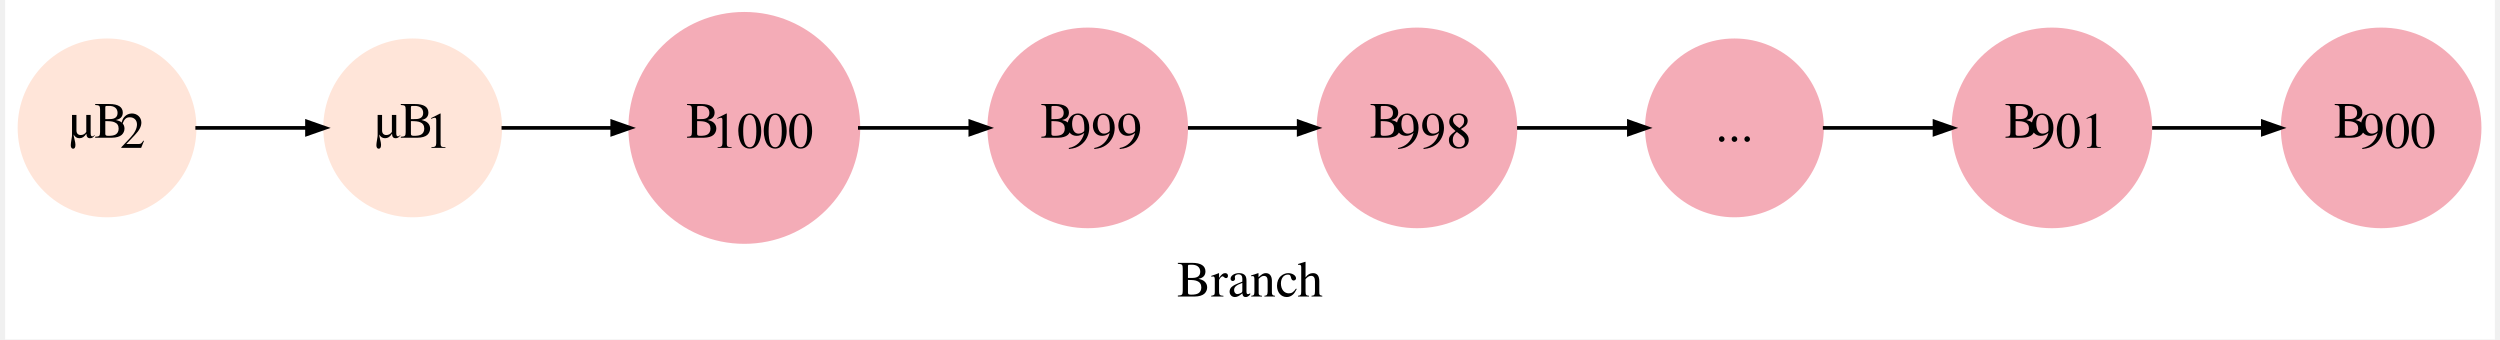
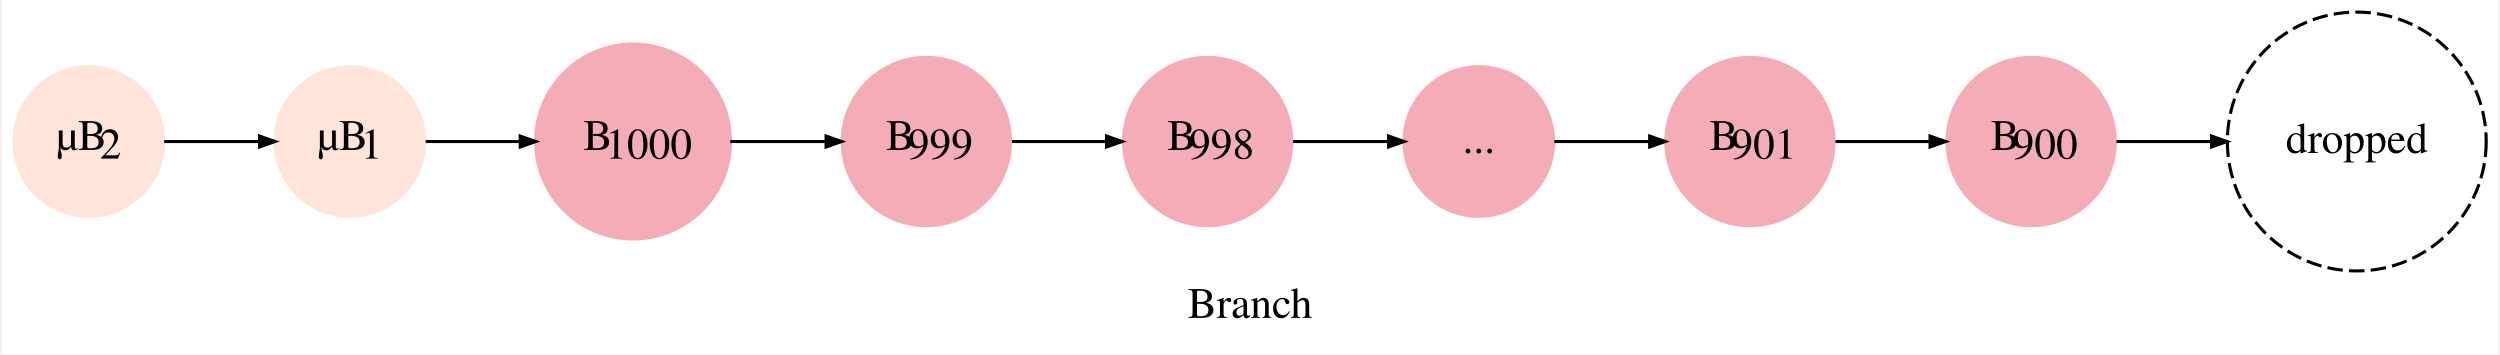
- <svg xmlns="http://www.w3.org/2000/svg" width="685pt" height="93pt" viewBox="0.00 0.00 685.06 93.39">
-   <g id="graph0" class="graph" transform="scale(1 1) rotate(0) translate(4 89.39)">
-     <polygon fill="white" stroke="transparent" points="-4,4 -4,-89.39 681.06,-89.39 681.06,4 -4,4" />
-     <text text-anchor="middle" x="338.53" y="-7.8" font-family="Times,serif" font-size="14.00">Branch</text>
+ <svg xmlns="http://www.w3.org/2000/svg" width="804pt" height="114pt" viewBox="0.00 0.00 804.25 114.19">
+   <g id="graph0" class="graph" transform="scale(1 1) rotate(0) translate(4 110.19)">
+     <polygon fill="white" stroke="transparent" points="-4,4 -4,-110.19 800.25,-110.19 800.25,4 -4,4" />
+     <text text-anchor="middle" x="398.13" y="-7.8" font-family="Times,serif" font-size="14.00">Branch</text>
    <g id="node1" class="node">
-       <ellipse fill="#ffe5d9" stroke="#ffe5d9" cx="24.05" cy="-54.2" rx="24.1" ry="24.1" />
-       <text text-anchor="start" x="13.55" y="-51.5" font-family="Times,serif" font-size="14.00">µB</text>
-       <text text-anchor="start" x="27.55" y="-51.5" font-family="Times,serif" baseline-shift="sub" font-size="14.00">2</text>
+       <ellipse fill="#ffe5d9" stroke="#ffe5d9" cx="24.05" cy="-64.6" rx="24.1" ry="24.1" />
+       <text text-anchor="start" x="13.55" y="-61.9" font-family="Times,serif" font-size="14.00">µB</text>
+       <text text-anchor="start" x="27.55" y="-61.9" font-family="Times,serif" baseline-shift="sub" font-size="14.00">2</text>
    </g>
    <g id="node2" class="node">
-       <ellipse fill="#ffe5d9" stroke="#ffe5d9" cx="108.14" cy="-54.2" rx="24.1" ry="24.1" />
-       <text text-anchor="start" x="97.64" y="-51.5" font-family="Times,serif" font-size="14.00">µB</text>
-       <text text-anchor="start" x="111.64" y="-51.5" font-family="Times,serif" baseline-shift="sub" font-size="14.00">1</text>
+       <ellipse fill="#ffe5d9" stroke="#ffe5d9" cx="108.14" cy="-64.6" rx="24.1" ry="24.1" />
+       <text text-anchor="start" x="97.64" y="-61.9" font-family="Times,serif" font-size="14.00">µB</text>
+       <text text-anchor="start" x="111.64" y="-61.9" font-family="Times,serif" baseline-shift="sub" font-size="14.00">1</text>
    </g>
    <g id="edge1" class="edge">
-       <path fill="none" stroke="black" d="M48.35,-54.2C57.88,-54.2 68.99,-54.2 78.96,-54.2" />
-       <polygon fill="black" stroke="black" points="79.06,-55.95 84.06,-54.2 79.06,-52.45 79.06,-55.95" />
+       <path fill="none" stroke="black" d="M48.35,-64.6C57.88,-64.6 68.99,-64.6 78.96,-64.6" />
+       <polygon fill="black" stroke="black" points="79.06,-66.35 84.06,-64.6 79.06,-62.85 79.06,-66.35" />
    </g>
    <g id="node3" class="node">
-       <ellipse fill="#f4acb7" stroke="#f4acb7" cx="199.39" cy="-54.2" rx="31.4" ry="31.4" />
-       <text text-anchor="start" x="183.39" y="-51.5" font-family="Times,serif" font-size="14.00">B</text>
-       <text text-anchor="start" x="190.39" y="-51.5" font-family="Times,serif" baseline-shift="sub" font-size="14.00">1000</text>
+       <ellipse fill="#f4acb7" stroke="#f4acb7" cx="199.39" cy="-64.6" rx="31.4" ry="31.4" />
+       <text text-anchor="start" x="183.39" y="-61.9" font-family="Times,serif" font-size="14.00">B</text>
+       <text text-anchor="start" x="190.39" y="-61.9" font-family="Times,serif" baseline-shift="sub" font-size="14.00">1000</text>
    </g>
    <g id="edge2" class="edge">
-       <path fill="none" stroke="black" d="M132.59,-54.2C141.83,-54.2 152.64,-54.2 162.8,-54.2" />
-       <polygon fill="black" stroke="black" points="163.04,-55.95 168.04,-54.2 163.04,-52.45 163.04,-55.95" />
+       <path fill="none" stroke="black" d="M132.59,-64.6C141.83,-64.6 152.64,-64.6 162.8,-64.6" />
+       <polygon fill="black" stroke="black" points="163.04,-66.35 168.04,-64.6 163.04,-62.85 163.04,-66.35" />
    </g>
    <g id="node4" class="node">
-       <ellipse fill="#f4acb7" stroke="#f4acb7" cx="293.88" cy="-54.2" rx="27.1" ry="27.1" />
-       <text text-anchor="start" x="280.88" y="-51.5" font-family="Times,serif" font-size="14.00">B</text>
-       <text text-anchor="start" x="287.88" y="-51.5" font-family="Times,serif" baseline-shift="sub" font-size="14.00">999</text>
+       <ellipse fill="#f4acb7" stroke="#f4acb7" cx="293.88" cy="-64.6" rx="27.1" ry="27.1" />
+       <text text-anchor="start" x="280.88" y="-61.9" font-family="Times,serif" font-size="14.00">B</text>
+       <text text-anchor="start" x="287.88" y="-61.9" font-family="Times,serif" baseline-shift="sub" font-size="14.00">999</text>
    </g>
    <g id="edge3" class="edge">
-       <path fill="none" stroke="black" d="M230.67,-54.2C240.55,-54.2 251.52,-54.2 261.47,-54.2" />
-       <polygon fill="black" stroke="black" points="261.57,-55.95 266.57,-54.2 261.57,-52.45 261.57,-55.95" />
+       <path fill="none" stroke="black" d="M230.67,-64.6C240.55,-64.6 251.52,-64.6 261.47,-64.6" />
+       <polygon fill="black" stroke="black" points="261.57,-66.35 266.57,-64.6 261.57,-62.85 261.57,-66.35" />
    </g>
    <g id="node5" class="node">
-       <ellipse fill="#f4acb7" stroke="#f4acb7" cx="384.48" cy="-54.2" rx="27.1" ry="27.1" />
-       <text text-anchor="start" x="371.48" y="-51.5" font-family="Times,serif" font-size="14.00">B</text>
-       <text text-anchor="start" x="378.48" y="-51.5" font-family="Times,serif" baseline-shift="sub" font-size="14.00">998</text>
+       <ellipse fill="#f4acb7" stroke="#f4acb7" cx="384.48" cy="-64.6" rx="27.1" ry="27.1" />
+       <text text-anchor="start" x="371.48" y="-61.9" font-family="Times,serif" font-size="14.00">B</text>
+       <text text-anchor="start" x="378.48" y="-61.9" font-family="Times,serif" baseline-shift="sub" font-size="14.00">998</text>
    </g>
    <g id="edge4" class="edge">
-       <path fill="none" stroke="black" d="M321.46,-54.2C331.01,-54.2 341.88,-54.2 351.82,-54.2" />
-       <polygon fill="black" stroke="black" points="351.92,-55.95 356.92,-54.2 351.92,-52.45 351.92,-55.95" />
+       <path fill="none" stroke="black" d="M321.46,-64.6C331.01,-64.6 341.88,-64.6 351.82,-64.6" />
+       <polygon fill="black" stroke="black" points="351.92,-66.35 356.92,-64.6 351.92,-62.85 351.92,-66.35" />
    </g>
    <g id="node6" class="node">
-       <ellipse fill="#f4acb7" stroke="#f4acb7" cx="471.82" cy="-54.2" rx="24.1" ry="24.1" />
-       <text text-anchor="middle" x="471.82" y="-50.5" font-family="Times,serif" font-size="14.00">...</text>
+       <ellipse fill="#f4acb7" stroke="#f4acb7" cx="471.82" cy="-64.6" rx="24.1" ry="24.1" />
+       <text text-anchor="middle" x="471.82" y="-60.9" font-family="Times,serif" font-size="14.00">...</text>
    </g>
    <g id="edge5" class="edge">
-       <path fill="none" stroke="black" d="M412.01,-54.2C421.77,-54.2 432.83,-54.2 442.72,-54.2" />
-       <polygon fill="black" stroke="black" points="442.77,-55.95 447.77,-54.2 442.77,-52.45 442.77,-55.95" />
+       <path fill="none" stroke="black" d="M412.01,-64.6C421.77,-64.6 432.83,-64.6 442.72,-64.6" />
+       <polygon fill="black" stroke="black" points="442.77,-66.35 447.77,-64.6 442.77,-62.85 442.77,-66.35" />
    </g>
    <g id="node7" class="node">
-       <ellipse fill="#f4acb7" stroke="#f4acb7" cx="559.17" cy="-54.2" rx="27.1" ry="27.1" />
-       <text text-anchor="start" x="546.17" y="-51.5" font-family="Times,serif" font-size="14.00">B</text>
-       <text text-anchor="start" x="553.17" y="-51.5" font-family="Times,serif" baseline-shift="sub" font-size="14.00">901</text>
+       <ellipse fill="#f4acb7" stroke="#f4acb7" cx="559.17" cy="-64.6" rx="27.1" ry="27.1" />
+       <text text-anchor="start" x="546.17" y="-61.9" font-family="Times,serif" font-size="14.00">B</text>
+       <text text-anchor="start" x="553.17" y="-61.9" font-family="Times,serif" baseline-shift="sub" font-size="14.00">901</text>
    </g>
    <g id="edge6" class="edge">
-       <path fill="none" stroke="black" d="M496.15,-54.2C505.56,-54.2 516.57,-54.2 526.68,-54.2" />
-       <polygon fill="black" stroke="black" points="526.87,-55.95 531.87,-54.2 526.87,-52.45 526.87,-55.95" />
+       <path fill="none" stroke="black" d="M496.15,-64.6C505.56,-64.6 516.57,-64.6 526.68,-64.6" />
+       <polygon fill="black" stroke="black" points="526.87,-66.35 531.87,-64.6 526.87,-62.85 526.87,-66.35" />
    </g>
    <g id="node8" class="node">
-       <ellipse fill="#f4acb7" stroke="#f4acb7" cx="649.76" cy="-54.2" rx="27.1" ry="27.1" />
-       <text text-anchor="start" x="636.76" y="-51.5" font-family="Times,serif" font-size="14.00">B</text>
-       <text text-anchor="start" x="643.76" y="-51.5" font-family="Times,serif" baseline-shift="sub" font-size="14.00">900</text>
+       <ellipse fill="#f4acb7" stroke="#f4acb7" cx="649.76" cy="-64.6" rx="27.1" ry="27.1" />
+       <text text-anchor="start" x="636.76" y="-61.9" font-family="Times,serif" font-size="14.00">B</text>
+       <text text-anchor="start" x="643.76" y="-61.9" font-family="Times,serif" baseline-shift="sub" font-size="14.00">900</text>
    </g>
    <g id="edge7" class="edge">
-       <path fill="none" stroke="black" d="M586.75,-54.2C596.3,-54.2 607.16,-54.2 617.1,-54.2" />
-       <polygon fill="black" stroke="black" points="617.2,-55.95 622.2,-54.2 617.2,-52.45 617.2,-55.95" />
+       <path fill="none" stroke="black" d="M586.75,-64.6C596.3,-64.6 607.16,-64.6 617.1,-64.6" />
+       <polygon fill="black" stroke="black" points="617.2,-66.35 622.2,-64.6 617.2,-62.85 617.2,-66.35" />
+     </g>
+     <g id="node9" class="node">
+       <ellipse fill="none" stroke="black" stroke-dasharray="5,2" cx="754.66" cy="-64.6" rx="41.69" ry="41.69" />
+       <text text-anchor="middle" x="754.66" y="-60.9" font-family="Times,serif" font-size="14.00">dropped</text>
+     </g>
+     <g id="edge8" class="edge">
+       <path fill="none" stroke="black" d="M677.26,-64.6C686.58,-64.6 697.33,-64.6 707.77,-64.6" />
+       <polygon fill="black" stroke="black" points="707.87,-66.35 712.87,-64.6 707.87,-62.85 707.87,-66.35" />
    </g>
  </g>
</svg>
